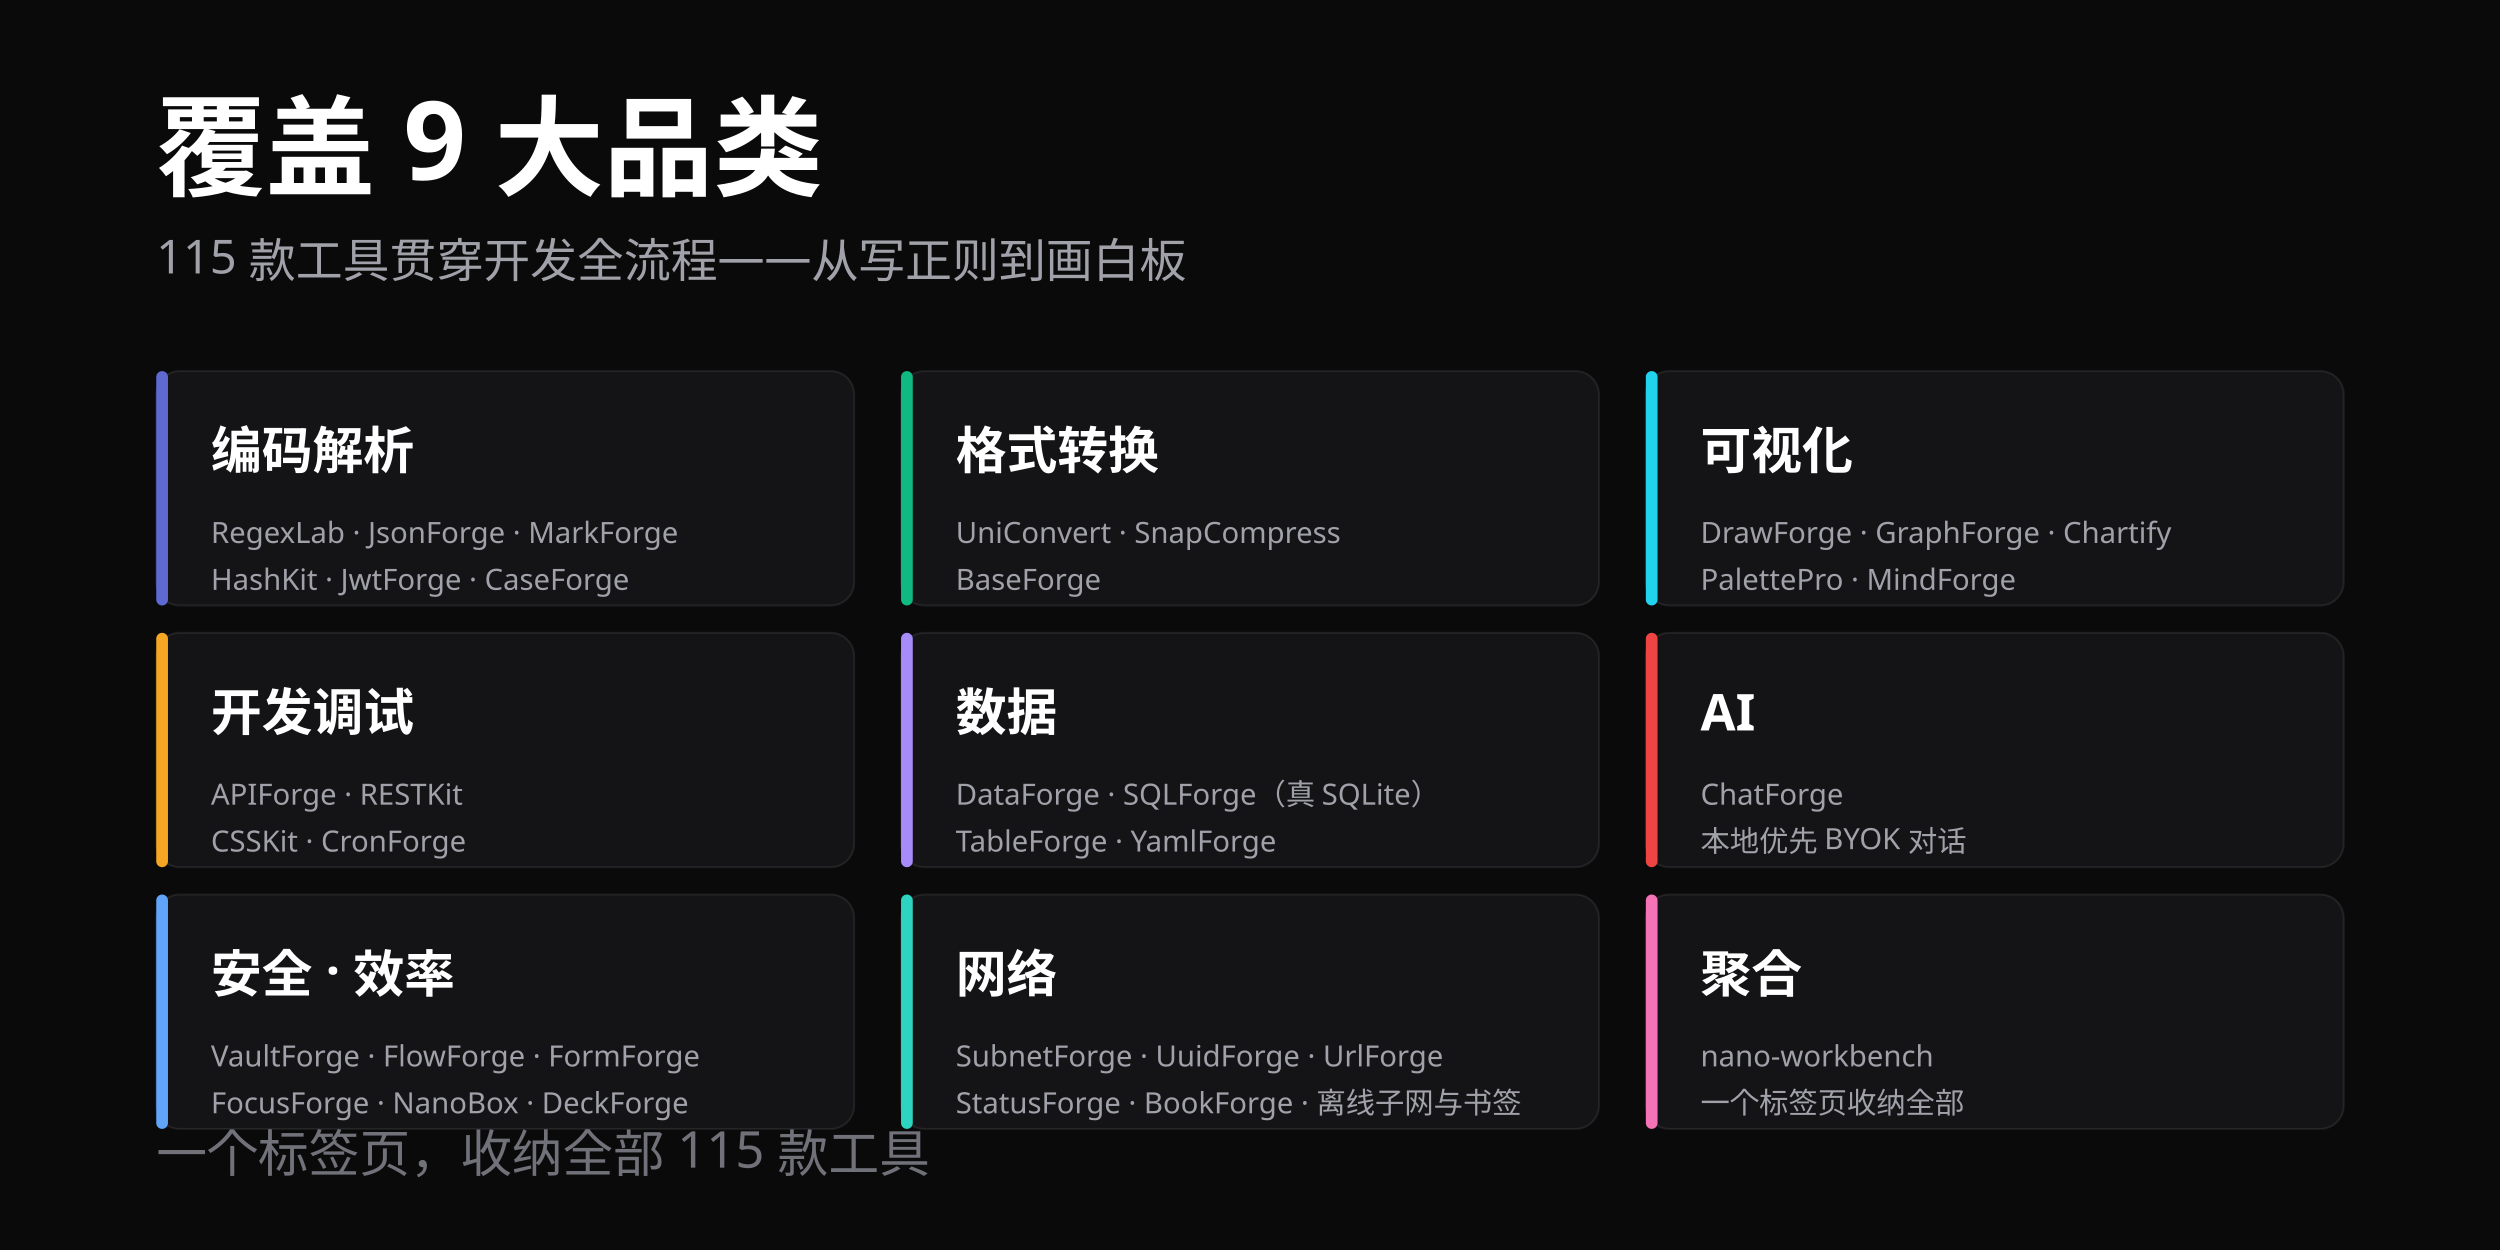
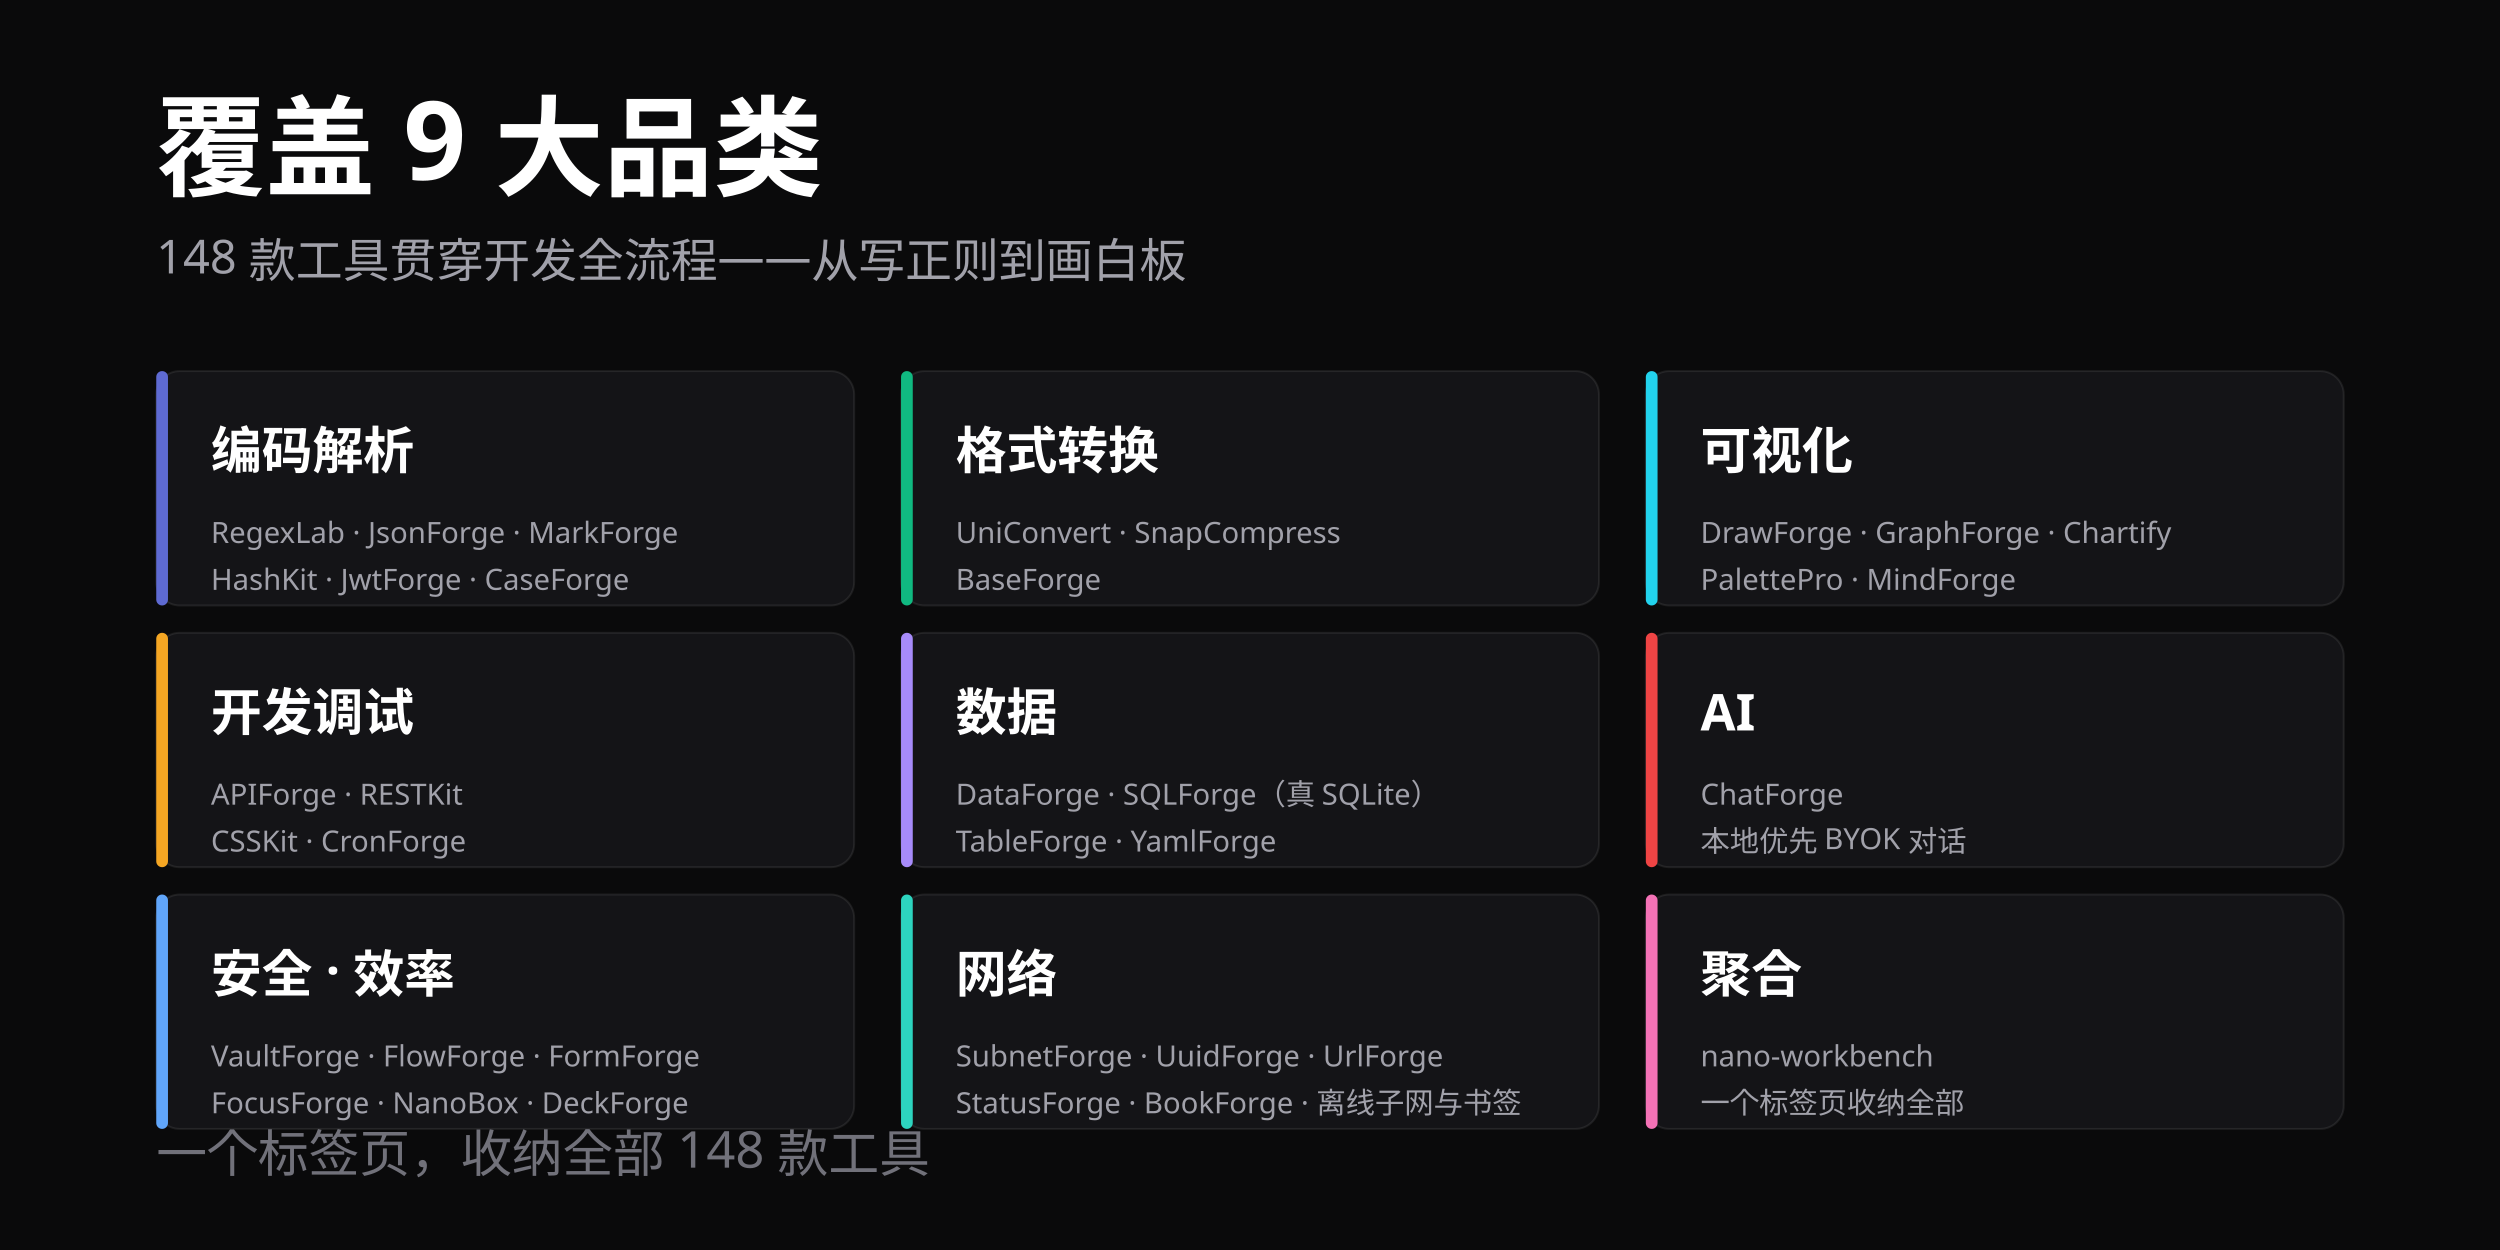
<svg xmlns="http://www.w3.org/2000/svg" viewBox="0 0 1280 640" width="1280" height="640" font-family="'PingFang SC','Microsoft YaHei','Noto Sans SC','Segoe UI',sans-serif">
  <rect x="0" y="0" width="1280" height="640" fill="#0A0A0B" />
  <defs>
-     <radialGradient id="g53455" cx="50%" cy="50%" r="50%">
+     <radialGradient id="g73017" cx="50%" cy="50%" r="50%">
      <stop offset="0%" stop-color="#5E6AD2" stop-opacity="0.18" />
      <stop offset="100%" stop-color="#5E6AD2" stop-opacity="0" />
    </radialGradient>
-     <ellipse cx="220" cy="150" rx="520" ry="520" fill="url(#g53455)" />
-     <radialGradient id="g90670" cx="50%" cy="50%" r="50%">
+     <ellipse cx="220" cy="150" rx="520" ry="520" fill="url(#g73017)" />
+     <radialGradient id="g86725" cx="50%" cy="50%" r="50%">
      <stop offset="0%" stop-color="#A78BFA" stop-opacity="0.12" />
      <stop offset="100%" stop-color="#A78BFA" stop-opacity="0" />
    </radialGradient>
-     <ellipse cx="1080" cy="560" rx="460" ry="460" fill="url(#g90670)" />
+     <ellipse cx="1080" cy="560" rx="460" ry="460" fill="url(#g86725)" />
  </defs>
  <text x="80" y="96" font-family="'PingFang SC','Microsoft YaHei','Noto Sans SC','Segoe UI',sans-serif" font-size="56" font-weight="800" fill="#FFFFFF" text-anchor="start">覆盖 9 大品类</text>
-   <text x="80" y="140" font-family="'PingFang SC','Microsoft YaHei','Noto Sans SC','Segoe UI',sans-serif" font-size="24" font-weight="500" fill="#A1A1AA" text-anchor="start">115 款工具贯穿开发全流程——从写正则到画白板</text>
+   <text x="80" y="140" font-family="'PingFang SC','Microsoft YaHei','Noto Sans SC','Segoe UI',sans-serif" font-size="24" font-weight="500" fill="#A1A1AA" text-anchor="start">148 款工具贯穿开发全流程——从写正则到画白板</text>
  <rect x="80.0" y="190" width="357.333" height="120" rx="12" fill="#141417" stroke="#FFFFFF" stroke-opacity="0.08" />
  <rect x="80.0" y="190" width="6" height="120" rx="3" fill="#5E6AD2" />
  <text x="108.0" y="240" font-family="'PingFang SC','Microsoft YaHei','Noto Sans SC','Segoe UI',sans-serif" font-size="26" font-weight="700" fill="#FFFFFF" text-anchor="start">编码解析</text>
  <text x="108.0" y="278" font-family="'PingFang SC','Microsoft YaHei','Noto Sans SC','Segoe UI',sans-serif" font-size="15" font-weight="500" fill="#A1A1AA" text-anchor="start">RegexLab · JsonForge · MarkForge </text>
  <text x="108.0" y="302" font-family="'PingFang SC','Microsoft YaHei','Noto Sans SC','Segoe UI',sans-serif" font-size="15" font-weight="500" fill="#A1A1AA" text-anchor="start"> HashKit · JwtForge · CaseForge</text>
  <rect x="461.333" y="190" width="357.333" height="120" rx="12" fill="#141417" stroke="#FFFFFF" stroke-opacity="0.08" />
  <rect x="461.333" y="190" width="6" height="120" rx="3" fill="#10B981" />
  <text x="489.333" y="240" font-family="'PingFang SC','Microsoft YaHei','Noto Sans SC','Segoe UI',sans-serif" font-size="26" font-weight="700" fill="#FFFFFF" text-anchor="start">格式转换</text>
  <text x="489.333" y="278" font-family="'PingFang SC','Microsoft YaHei','Noto Sans SC','Segoe UI',sans-serif" font-size="15" font-weight="500" fill="#A1A1AA" text-anchor="start">UniConvert · SnapCompress </text>
  <text x="489.333" y="302" font-family="'PingFang SC','Microsoft YaHei','Noto Sans SC','Segoe UI',sans-serif" font-size="15" font-weight="500" fill="#A1A1AA" text-anchor="start"> BaseForge</text>
  <rect x="842.667" y="190" width="357.333" height="120" rx="12" fill="#141417" stroke="#FFFFFF" stroke-opacity="0.08" />
  <rect x="842.667" y="190" width="6" height="120" rx="3" fill="#22D3EE" />
  <text x="870.667" y="240" font-family="'PingFang SC','Microsoft YaHei','Noto Sans SC','Segoe UI',sans-serif" font-size="26" font-weight="700" fill="#FFFFFF" text-anchor="start">可视化</text>
  <text x="870.667" y="278" font-family="'PingFang SC','Microsoft YaHei','Noto Sans SC','Segoe UI',sans-serif" font-size="15" font-weight="500" fill="#A1A1AA" text-anchor="start">DrawForge · GraphForge · Chartify </text>
  <text x="870.667" y="302" font-family="'PingFang SC','Microsoft YaHei','Noto Sans SC','Segoe UI',sans-serif" font-size="15" font-weight="500" fill="#A1A1AA" text-anchor="start"> PalettePro · MindForge</text>
  <rect x="80.0" y="324" width="357.333" height="120" rx="12" fill="#141417" stroke="#FFFFFF" stroke-opacity="0.08" />
  <rect x="80.0" y="324" width="6" height="120" rx="3" fill="#F5A623" />
  <text x="108.0" y="374" font-family="'PingFang SC','Microsoft YaHei','Noto Sans SC','Segoe UI',sans-serif" font-size="26" font-weight="700" fill="#FFFFFF" text-anchor="start">开发调试</text>
  <text x="108.0" y="412" font-family="'PingFang SC','Microsoft YaHei','Noto Sans SC','Segoe UI',sans-serif" font-size="15" font-weight="500" fill="#A1A1AA" text-anchor="start">APIForge · RESTKit </text>
  <text x="108.0" y="436" font-family="'PingFang SC','Microsoft YaHei','Noto Sans SC','Segoe UI',sans-serif" font-size="15" font-weight="500" fill="#A1A1AA" text-anchor="start"> CSSKit · CronForge</text>
  <rect x="461.333" y="324" width="357.333" height="120" rx="12" fill="#141417" stroke="#FFFFFF" stroke-opacity="0.08" />
  <rect x="461.333" y="324" width="6" height="120" rx="3" fill="#A78BFA" />
  <text x="489.333" y="374" font-family="'PingFang SC','Microsoft YaHei','Noto Sans SC','Segoe UI',sans-serif" font-size="26" font-weight="700" fill="#FFFFFF" text-anchor="start">数据</text>
  <text x="489.333" y="412" font-family="'PingFang SC','Microsoft YaHei','Noto Sans SC','Segoe UI',sans-serif" font-size="15" font-weight="500" fill="#A1A1AA" text-anchor="start">DataForge · SQLForge（真 SQLite）</text>
  <text x="489.333" y="436" font-family="'PingFang SC','Microsoft YaHei','Noto Sans SC','Segoe UI',sans-serif" font-size="15" font-weight="500" fill="#A1A1AA" text-anchor="start"> TableForge · YamlForge</text>
  <rect x="842.667" y="324" width="357.333" height="120" rx="12" fill="#141417" stroke="#FFFFFF" stroke-opacity="0.08" />
  <rect x="842.667" y="324" width="6" height="120" rx="3" fill="#EF4444" />
  <text x="870.667" y="374" font-family="'PingFang SC','Microsoft YaHei','Noto Sans SC','Segoe UI',sans-serif" font-size="26" font-weight="700" fill="#FFFFFF" text-anchor="start">AI</text>
  <text x="870.667" y="412" font-family="'PingFang SC','Microsoft YaHei','Noto Sans SC','Segoe UI',sans-serif" font-size="15" font-weight="500" fill="#A1A1AA" text-anchor="start">ChatForge </text>
  <text x="870.667" y="436" font-family="'PingFang SC','Microsoft YaHei','Noto Sans SC','Segoe UI',sans-serif" font-size="15" font-weight="500" fill="#A1A1AA" text-anchor="start"> 本地优先 BYOK 对话</text>
  <rect x="80.0" y="458" width="357.333" height="120" rx="12" fill="#141417" stroke="#FFFFFF" stroke-opacity="0.08" />
  <rect x="80.0" y="458" width="6" height="120" rx="3" fill="#60A5FA" />
  <text x="108.0" y="508" font-family="'PingFang SC','Microsoft YaHei','Noto Sans SC','Segoe UI',sans-serif" font-size="26" font-weight="700" fill="#FFFFFF" text-anchor="start">安全 · 效率</text>
  <text x="108.0" y="546" font-family="'PingFang SC','Microsoft YaHei','Noto Sans SC','Segoe UI',sans-serif" font-size="15" font-weight="500" fill="#A1A1AA" text-anchor="start">VaultForge · FlowForge · FormForge </text>
  <text x="108.0" y="570" font-family="'PingFang SC','Microsoft YaHei','Noto Sans SC','Segoe UI',sans-serif" font-size="15" font-weight="500" fill="#A1A1AA" text-anchor="start"> FocusForge · NanoBox · DeckForge</text>
  <rect x="461.333" y="458" width="357.333" height="120" rx="12" fill="#141417" stroke="#FFFFFF" stroke-opacity="0.08" />
  <rect x="461.333" y="458" width="6" height="120" rx="3" fill="#2DD4BF" />
  <text x="489.333" y="508" font-family="'PingFang SC','Microsoft YaHei','Noto Sans SC','Segoe UI',sans-serif" font-size="26" font-weight="700" fill="#FFFFFF" text-anchor="start">网络</text>
  <text x="489.333" y="546" font-family="'PingFang SC','Microsoft YaHei','Noto Sans SC','Segoe UI',sans-serif" font-size="15" font-weight="500" fill="#A1A1AA" text-anchor="start">SubnetForge · UuidForge · UrlForge </text>
  <text x="489.333" y="570" font-family="'PingFang SC','Microsoft YaHei','Noto Sans SC','Segoe UI',sans-serif" font-size="15" font-weight="500" fill="#A1A1AA" text-anchor="start"> StatusForge · BookForge · 离线子网与书签</text>
  <rect x="842.667" y="458" width="357.333" height="120" rx="12" fill="#141417" stroke="#FFFFFF" stroke-opacity="0.08" />
  <rect x="842.667" y="458" width="6" height="120" rx="3" fill="#F472B6" />
  <text x="870.667" y="508" font-family="'PingFang SC','Microsoft YaHei','Noto Sans SC','Segoe UI',sans-serif" font-size="26" font-weight="700" fill="#FFFFFF" text-anchor="start">聚合</text>
  <text x="870.667" y="546" font-family="'PingFang SC','Microsoft YaHei','Noto Sans SC','Segoe UI',sans-serif" font-size="15" font-weight="500" fill="#A1A1AA" text-anchor="start">nano-workbench </text>
  <text x="870.667" y="570" font-family="'PingFang SC','Microsoft YaHei','Noto Sans SC','Segoe UI',sans-serif" font-size="15" font-weight="500" fill="#A1A1AA" text-anchor="start"> 一个标签页收纳全部</text>
-   <text x="80" y="600" font-family="'PingFang SC','Microsoft YaHei','Noto Sans SC','Segoe UI',sans-serif" font-size="26" font-weight="500" fill="#71717A" text-anchor="start">一个标签页，收纳全部 115 款工具</text>
+   <text x="80" y="600" font-family="'PingFang SC','Microsoft YaHei','Noto Sans SC','Segoe UI',sans-serif" font-size="26" font-weight="500" fill="#71717A" text-anchor="start">一个标签页，收纳全部 148 款工具</text>
</svg>
